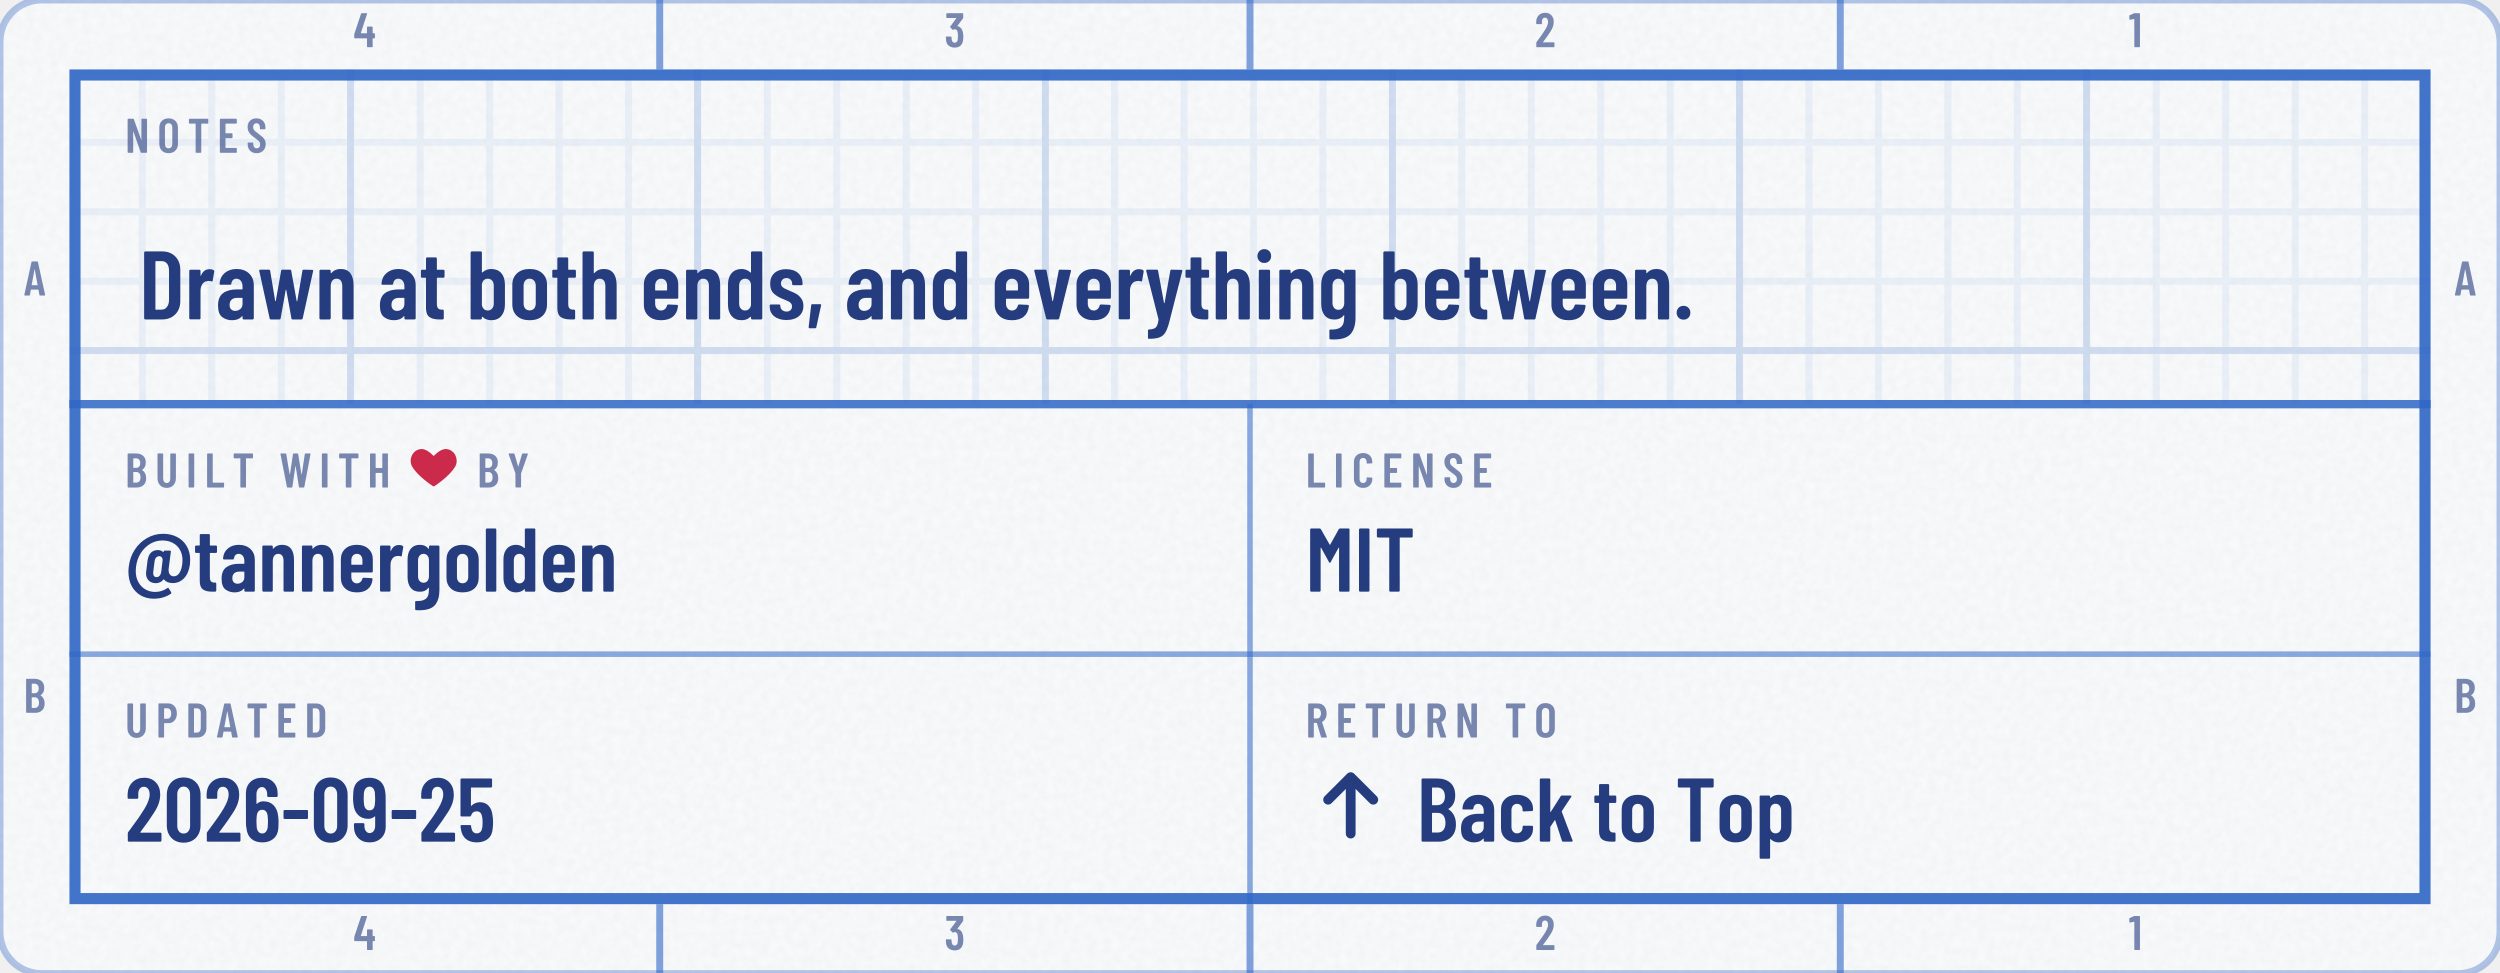
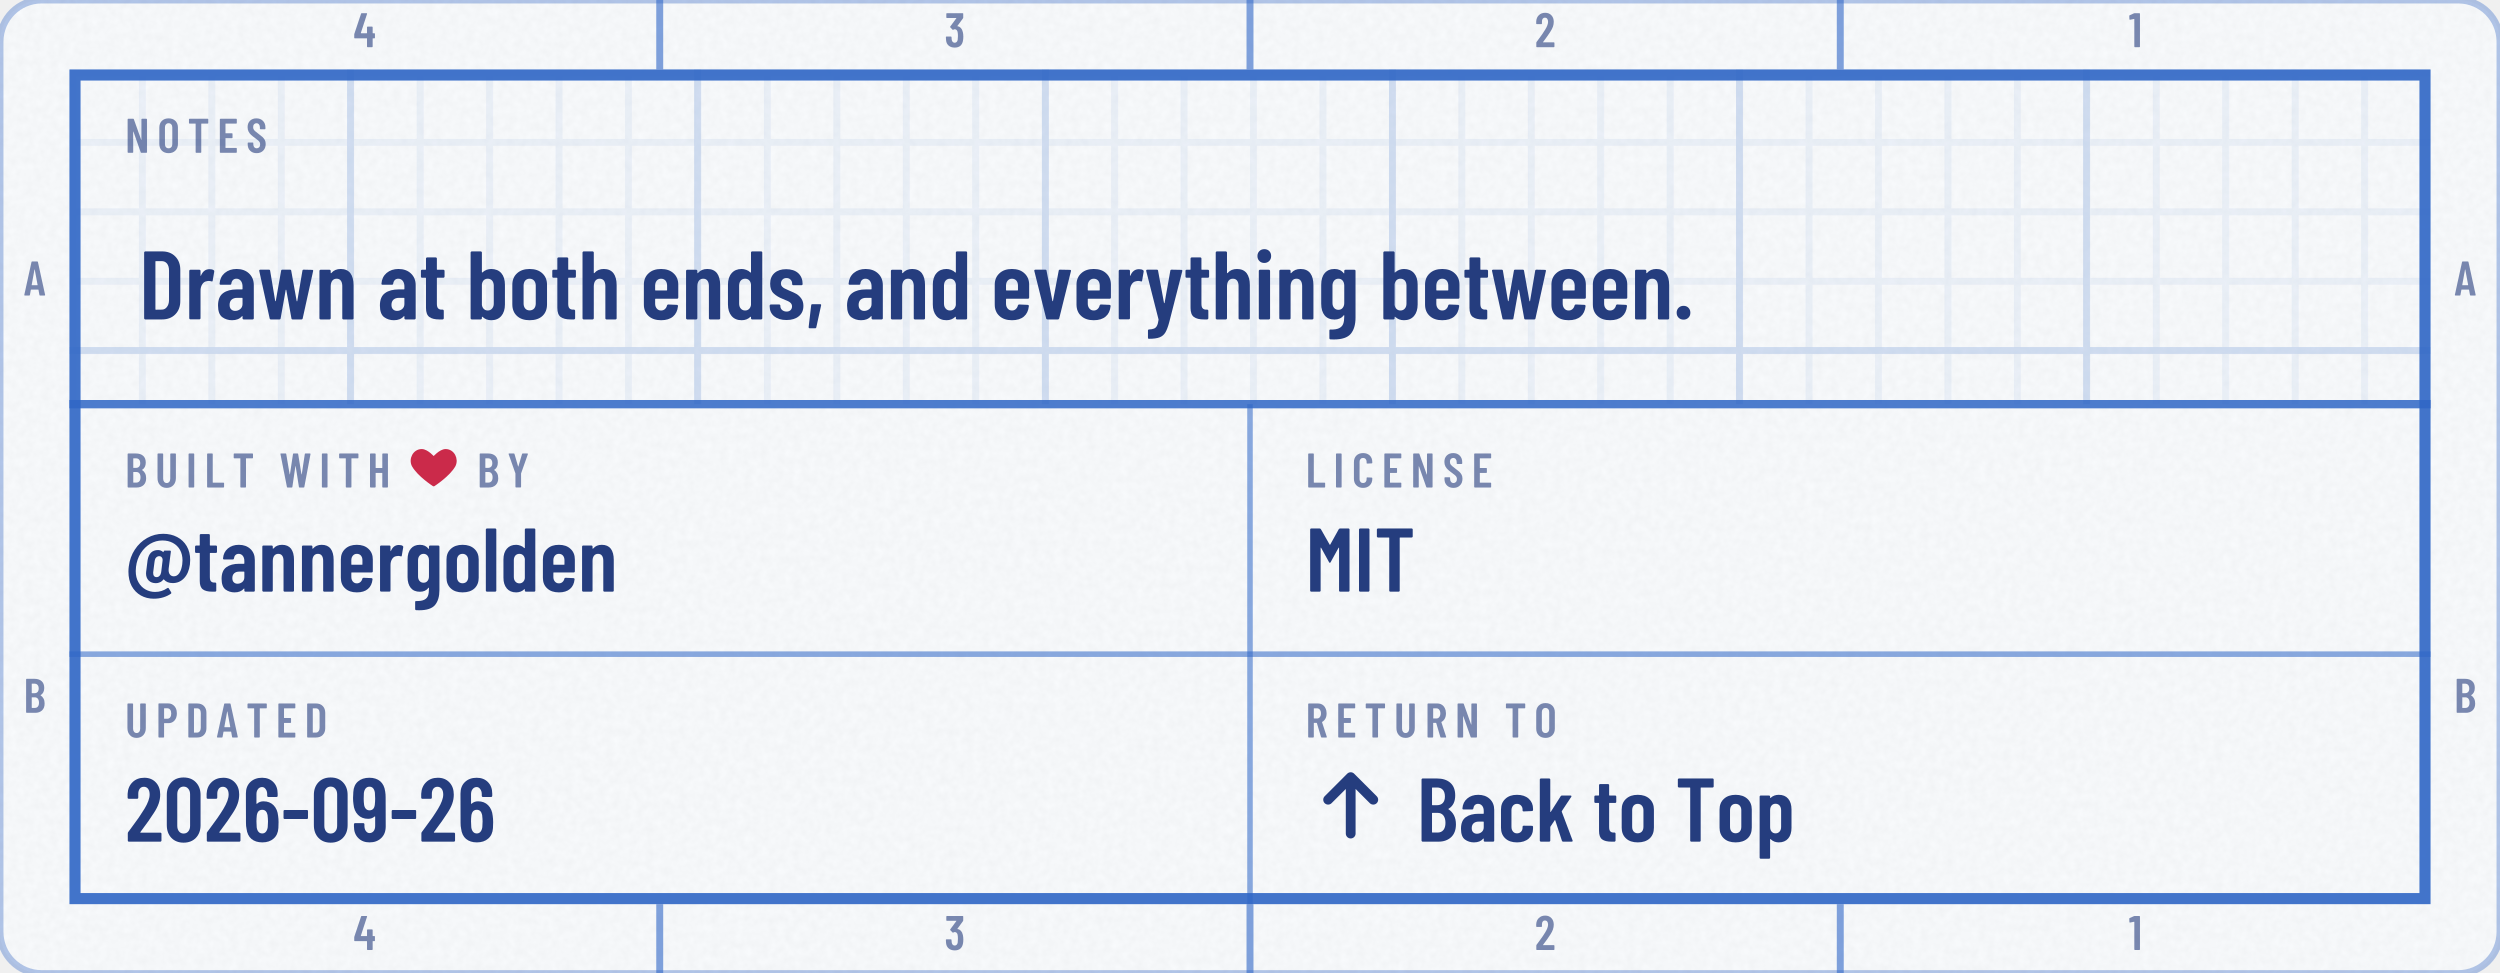
<svg xmlns="http://www.w3.org/2000/svg" width="360" height="140" viewBox="0 0 360 140" role="img" aria-labelledby="t d">
  <defs>
    <clipPath id="kc1">
      <rect x="0" y="0" width="360" height="140.2" rx="6" />
    </clipPath>
    <filter id="kn2" x="0" y="0" width="100%" height="100%">
      <feTurbulence type="fractalNoise" baseFrequency=".85" numOctaves="2" stitchTiles="stitch" />
      <feColorMatrix values="0 0 0 0 0 0 0 0 0 0 0 0 0 0 0 0 0 0 0.035 0" />
    </filter>
    <pattern id="kp3" width="10" height="10" patternUnits="userSpaceOnUse">
      <path d="M10 .5H.5V10" fill="none" stroke="#2F66C6" stroke-opacity="0.07" />
    </pattern>
    <pattern id="kp4" width="50" height="50" patternUnits="userSpaceOnUse">
      <path d="M50 .5H.5V50" fill="none" stroke="#2F66C6" stroke-opacity="0.14" />
    </pattern>
    <clipPath id="kc5">
      <path clip-rule="evenodd" d="M10 10h340v120.2h-340zM10 58.2h340v72h-340z" />
    </clipPath>
    <path id="m44" d="M33 -78 59 146Q60 157 71 157H151Q164 157 161 144L112 -80Q110 -91 99 -91H45Q39 -91 36 -88Q32 -84 33 -78Z" />
    <path id="m45" d="M27 263V339Q27 344 30 348Q34 351 39 351H286Q291 351 294 348Q298 344 298 339V263Q298 258 294 254Q291 251 286 251H39Q34 251 30 254Q27 258 27 263Z" />
    <path id="m46" d="M35 69Q35 100 55 120Q75 140 106 140Q137 140 156 120Q176 100 176 69Q176 38 156 18Q136 -2 106 -2Q75 -2 55 18Q35 38 35 69Z" />
    <path id="m48" d="M38 183V517Q38 604 89 658Q140 711 224 711Q309 711 360 658Q412 604 412 517V183Q412 96 360 42Q309 -11 224 -11Q140 -11 89 42Q38 96 38 183ZM296 176V524Q296 563 276 586Q257 610 224 610Q192 610 173 586Q154 563 154 524V176Q154 137 173 114Q192 90 224 90Q257 90 276 114Q296 137 296 176Z" />
    <path id="m49" d="M122 700H218Q223 700 226 696Q230 693 230 688V12Q230 7 226 4Q223 0 218 0H126Q121 0 118 4Q114 7 114 12V576Q114 578 112 580Q111 582 109 581L27 565H24Q13 565 13 576L10 643Q10 653 18 657L107 697Q114 700 122 700Z" />
    <path id="m50" d="M173 100H392Q397 100 400 96Q404 93 404 88V12Q404 7 400 4Q397 0 392 0H43Q38 0 34 4Q31 7 31 12V92Q31 101 36 107L75 160Q114 212 152 266Q189 320 215 363Q273 459 273 522Q273 562 256 585Q238 608 209 608Q180 608 163 586Q146 563 147 526V487Q147 482 144 478Q140 475 135 475H41Q36 475 32 478Q29 482 29 487V530Q33 610 84 659Q134 708 214 708Q293 708 342 656Q390 605 390 521Q390 471 373 422Q356 373 319 317Q294 277 260 229Q225 181 214 166Q184 126 170 106Q168 104 169 102Q170 100 173 100Z" />
    <path id="m51" d="M387 218Q387 169 380 134Q368 66 326 29Q283 -8 210 -8Q134 -8 86 32Q38 73 32 143Q30 165 28 207Q28 219 40 219H132Q144 219 144 207Q146 173 148 156Q153 125 169 108Q185 92 210 92Q234 92 250 108Q266 123 271 152Q276 182 276 230Q276 281 269 315Q263 341 248 355Q233 369 210 369Q195 369 183 360Q177 356 174 356Q172 356 166 360L119 408Q115 412 115 417Q115 421 118 425L243 595Q245 597 244 599Q242 601 239 601H49Q44 601 40 604Q37 608 37 613V688Q37 693 40 696Q44 700 49 700H373Q378 700 382 696Q385 693 385 688V609Q385 602 380 594L266 438Q262 432 268 431Q309 426 338 392Q368 358 378 307Q387 267 387 218Z" />
    <path id="m52" d="M443 275V194Q443 189 440 186Q436 182 431 182H401Q396 182 396 177V12Q396 7 392 4Q389 0 384 0H292Q287 0 284 4Q280 7 280 12V177Q280 182 275 182H29Q24 182 20 186Q17 189 17 194V259Q17 268 19 274L158 690Q161 700 171 700H271Q277 700 280 696Q283 693 281 686L153 293Q152 287 157 287H275Q280 287 280 292V412Q280 417 284 420Q287 424 292 424H384Q389 424 392 420Q396 417 396 412V292Q396 287 401 287H431Q436 287 440 284Q443 280 443 275Z" />
-     <path id="m53" d="M400 216Q400 175 396 146Q391 72 344 32Q297 -8 219 -8Q145 -8 99 30Q53 68 43 144L40 172Q40 184 52 184H144Q156 184 157 172Q157 166 159 154Q171 92 219 92Q244 92 260 108Q275 124 280 153Q284 178 284 217Q284 254 278 281Q273 307 258 322Q242 336 219 336Q171 336 157 290Q154 279 144 279H51Q46 279 42 282Q39 286 39 291V688Q39 693 42 696Q46 700 51 700H377Q382 700 386 696Q389 693 389 688V612Q389 607 386 604Q382 600 377 600H160Q155 600 155 595V400Q155 397 157 396Q159 396 161 398Q178 416 202 426Q227 437 254 437Q314 437 350 398Q387 360 394 290Q400 259 400 216Z" />
    <path id="m54" d="M401 216Q401 193 399 151Q394 75 346 34Q299 -8 221 -8Q147 -8 101 30Q55 69 46 144Q40 171 40 207L39 532Q39 613 88 660Q138 708 219 708Q295 708 343 660Q391 612 391 532V507Q391 502 388 498Q384 495 379 495H287Q282 495 278 498Q275 502 275 507V526Q275 560 258 582Q242 605 219 605Q191 605 174 583Q156 561 156 526V423Q156 420 158 419Q160 418 162 420Q191 447 234 447Q303 447 346 403Q389 359 396 286Q401 253 401 216ZM284 224Q284 250 279 295Q267 353 220 353Q196 353 180 338Q165 322 160 292Q156 257 156 224Q156 195 159 157Q164 125 180 108Q195 91 220 91Q245 91 260 109Q276 127 281 160Q284 196 284 224Z" />
    <path id="m57" d="M384 168Q384 87 334 40Q285 -8 204 -8Q128 -8 80 40Q32 88 32 168V193Q32 198 36 202Q39 205 44 205H136Q141 205 144 202Q148 198 148 193V174Q148 140 164 118Q181 95 204 95Q232 95 250 117Q267 139 267 174V276Q267 279 265 280Q263 281 261 279Q232 253 189 253Q120 253 77 297Q34 341 27 414Q22 447 22 484Q22 518 25 549Q29 625 76 666Q124 708 203 708Q276 708 322 670Q368 631 378 556Q383 526 383 493ZM267 476Q267 506 264 543Q253 609 204 609Q179 609 163 591Q147 573 142 540Q140 516 140 476Q140 439 145 405Q150 377 166 362Q181 347 204 347Q228 347 244 362Q259 378 263 408Q267 443 267 476Z" />
    <path id="m64" d="M722 352Q722 327 719 301Q706 204 655 150Q604 95 529 95Q465 95 431 135Q427 138 424 134Q409 113 387 104Q365 94 343 94Q292 94 262 124Q233 154 233 201Q233 218 238 250L242 283Q244 307 250 347Q268 461 367 461Q380 461 394 456Q409 451 421 440Q428 435 428 442V444Q429 455 441 455H497Q509 455 508 442L484 258Q483 252 483 240Q483 206 499 188Q515 170 541 170Q577 170 602 206Q626 243 634 303Q637 326 637 346Q637 413 609 463Q581 513 530 540Q480 567 414 567Q342 567 279 530Q216 492 174 426Q132 359 122 275Q119 251 119 229Q119 156 149 104Q179 51 228 24Q277 -3 333 -3Q408 -3 468 39Q473 42 476 42Q482 42 485 36L511 -6Q513 -9 513 -14Q513 -19 508 -23Q472 -48 424 -63Q375 -78 319 -78Q239 -78 175 -42Q111 -5 74 62Q38 130 38 221Q38 253 42 280Q55 384 109 466Q163 549 246 595Q328 641 422 641Q510 641 578 605Q646 569 684 504Q722 438 722 352ZM400 212 403 233 404 243 414 326 416 343Q419 365 408 379Q398 393 379 393Q360 393 346 379Q332 365 329 343L326 322Q320 283 320 276L312 212Q311 188 321 174Q331 161 350 161Q369 161 382 175Q396 189 400 212Z" />
    <path id="m65" d="M325 11 306 116Q306 121 300 121H154Q148 121 148 116L129 11Q128 0 116 0H25Q11 0 14 13L162 689Q164 700 175 700H281Q292 700 294 689L442 13V9Q442 0 431 0H338Q326 0 325 11ZM171 212H282Q288 212 287 217L229 533Q228 536 226 536Q224 536 223 533L166 217Q165 212 171 212Z" />
    <path id="m66" d="M242 0H66Q61 0 58 4Q54 7 54 12V688Q54 693 58 696Q61 700 66 700H224Q319 700 373 652Q427 604 427 512Q427 409 354 365Q349 362 352 359Q391 334 413 292Q435 250 435 192Q435 100 382 50Q328 0 242 0ZM170 595V409Q170 404 175 404H226Q267 404 290 429Q313 454 313 500Q313 548 290 574Q267 600 226 600H175Q170 600 170 595ZM319 208Q319 260 296 290Q273 319 233 319H175Q170 319 170 314V106Q170 101 175 101H233Q273 101 296 129Q319 157 319 208Z" />
    <path id="m67" d="M42 180V521Q42 607 94 658Q145 708 230 708Q316 708 368 658Q420 607 420 521V509Q420 504 416 500Q413 496 408 496L315 492Q303 492 303 504V529Q303 564 283 586Q263 608 230 608Q198 608 178 586Q158 564 158 529V171Q158 136 178 114Q198 92 230 92Q263 92 283 114Q303 136 303 171V196Q303 201 306 204Q310 208 315 208L408 204Q413 204 416 200Q420 197 420 192V180Q420 95 368 44Q316 -8 230 -8Q145 -8 94 44Q42 95 42 180Z" />
    <path id="m68" d="M54 12V688Q54 693 58 696Q61 700 66 700H237Q323 700 374 648Q426 596 426 509V191Q426 104 374 52Q323 0 237 0H66Q61 0 58 4Q54 7 54 12ZM175 100 235 101Q268 101 288 128Q309 154 310 198V502Q310 547 290 574Q269 600 234 600H175Q170 600 170 595V105Q170 100 175 100Z" />
    <path id="m69" d="M391 600H175Q170 600 170 595V406Q170 401 175 401H303Q308 401 312 398Q315 394 315 389V312Q315 307 312 304Q308 300 303 300H175Q170 300 170 295V105Q170 100 175 100H391Q396 100 400 96Q403 93 403 88V12Q403 7 400 4Q396 0 391 0H66Q61 0 58 4Q54 7 54 12V688Q54 693 58 696Q61 700 66 700H391Q396 700 400 696Q403 693 403 688V612Q403 607 400 604Q396 600 391 600Z" />
    <path id="m72" d="M319 700H411Q416 700 420 696Q423 693 423 688V12Q423 7 420 4Q416 0 411 0H319Q314 0 310 4Q307 7 307 12V295Q307 300 302 300H175Q170 300 170 295V12Q170 7 166 4Q163 0 158 0H66Q61 0 58 4Q54 7 54 12V688Q54 693 58 696Q61 700 66 700H158Q163 700 166 696Q170 693 170 688V406Q170 401 175 401H302Q307 401 307 406V688Q307 693 310 696Q314 700 319 700Z" />
    <path id="m73" d="M54 12V688Q54 693 58 696Q61 700 66 700H158Q163 700 166 696Q170 693 170 688V12Q170 7 166 4Q163 0 158 0H66Q61 0 58 4Q54 7 54 12Z" />
    <path id="m76" d="M54 12V688Q54 693 58 696Q61 700 66 700H158Q163 700 166 696Q170 693 170 688V105Q170 100 175 100H391Q396 100 400 96Q403 93 403 88V12Q403 7 400 4Q396 0 391 0H66Q61 0 58 4Q54 7 54 12Z" />
    <path id="m77" d="M383 700H475Q480 700 484 696Q487 693 487 688V12Q487 7 484 4Q480 0 475 0H383Q378 0 374 4Q371 7 371 12V484Q371 488 369 488Q367 488 365 485L278 327Q273 319 269 319Q265 319 260 327L173 485Q171 488 169 488Q167 488 167 484V12Q167 7 164 4Q160 0 155 0H63Q58 0 54 4Q51 7 51 12V688Q51 693 54 696Q58 700 63 700H155Q165 700 170 692L267 521Q270 517 273 521L368 692Q373 700 383 700Z" />
    <path id="m78" d="M350 700H441Q446 700 450 696Q453 693 453 688V12Q453 7 450 4Q446 0 441 0H336Q326 0 323 10L174 434Q173 437 170 436Q168 436 168 433L169 12Q169 7 166 4Q162 0 157 0H66Q61 0 58 4Q54 7 54 12V688Q54 693 58 696Q61 700 66 700H169Q179 700 182 690L332 269Q333 266 336 266Q338 267 338 270V688Q338 693 342 696Q345 700 350 700Z" />
    <path id="m79" d="M42 182V518Q42 604 94 656Q147 708 233 708Q319 708 372 656Q425 604 425 518V182Q425 96 372 44Q319 -8 233 -8Q147 -8 94 44Q42 96 42 182ZM309 177V523Q309 561 288 584Q267 608 233 608Q199 608 178 584Q158 561 158 523V177Q158 139 178 116Q199 92 233 92Q267 92 288 116Q309 139 309 177Z" />
    <path id="m80" d="M432 495Q432 405 384 350Q337 295 259 295H174Q169 295 169 290V12Q169 7 166 4Q162 0 157 0H65Q60 0 56 4Q53 7 53 12V689Q53 694 56 698Q60 701 65 701H253Q306 701 346 675Q387 649 410 602Q432 555 432 495ZM316 492Q316 542 294 572Q271 601 234 601H174Q169 601 169 596V391Q169 386 174 386H234Q271 386 294 414Q316 443 316 492Z" />
    <path id="m82" d="M318 10 233 297Q231 301 228 301H175Q170 301 170 296V12Q170 7 166 4Q163 0 158 0H66Q61 0 58 4Q54 7 54 12V688Q54 693 58 696Q61 700 66 700H254Q307 700 348 674Q388 649 410 602Q433 556 433 496Q433 434 409 389Q385 344 342 321Q338 320 339 315L437 14Q438 12 438 9Q438 0 427 0H331Q321 0 318 10ZM170 595V396Q170 391 175 391H236Q272 391 294 419Q317 447 317 495Q317 543 294 572Q272 600 236 600H175Q170 600 170 595Z" />
    <path id="m83" d="M34 173V199Q34 204 38 208Q41 211 46 211H137Q142 211 146 208Q149 204 149 199V179Q149 140 168 116Q188 92 219 92Q250 92 270 114Q290 137 290 174Q290 200 279 219Q268 238 248 255Q228 272 184 304Q134 340 104 368Q73 396 52 436Q32 475 32 527Q32 610 82 659Q132 708 214 708Q297 708 348 656Q399 605 399 520V496Q399 491 396 488Q392 484 387 484H297Q292 484 288 488Q285 491 285 496V522Q285 561 266 584Q246 608 214 608Q184 608 165 586Q146 565 146 527Q146 491 166 466Q187 441 247 397Q308 352 339 324Q370 295 387 261Q404 227 404 180Q404 95 353 44Q302 -8 219 -8Q136 -8 85 42Q34 92 34 173Z" />
    <path id="m84" d="M425 688V612Q425 607 422 604Q418 600 413 600H286Q281 600 281 595V12Q281 7 278 4Q274 0 269 0H177Q172 0 168 4Q165 7 165 12V595Q165 600 160 600H40Q35 600 32 604Q28 607 28 612V688Q28 693 32 696Q35 700 40 700H413Q418 700 422 696Q425 693 425 688Z" />
    <path id="m85" d="M50 194V688Q50 693 54 696Q57 700 62 700H154Q159 700 162 696Q166 693 166 688V182Q166 142 186 117Q206 92 239 92Q272 92 292 117Q312 142 312 182V688Q312 693 316 696Q319 700 324 700H416Q421 700 424 696Q428 693 428 688V194Q428 103 376 48Q324 -8 239 -8Q153 -8 102 48Q50 103 50 194Z" />
    <path id="m87" d="M157 11 24 687 23 691Q23 700 34 700H130Q142 700 143 689L213 272Q214 269 216 269Q218 269 219 272L282 689Q283 700 295 700H375Q387 700 388 689L456 272Q457 269 459 269Q461 269 462 272L525 689Q526 700 538 700H631Q644 700 642 687L515 11Q514 0 502 0H417Q405 0 404 11L337 436Q336 440 334 440Q332 440 331 436L269 11Q268 0 256 0H170Q158 0 157 11Z" />
    <path id="m89" d="M170 13V286L169 292L30 686Q29 688 29 691Q29 700 40 700H136Q147 700 150 690L225 433Q226 430 228 430Q230 430 231 433L306 690Q309 700 320 700H416Q422 700 425 696Q428 693 426 686L287 292L286 286V13Q286 8 282 4Q279 1 274 1H182Q177 1 174 4Q170 8 170 13Z" />
    <path id="m97" d="M397 352V12Q397 7 394 4Q390 0 385 0H293Q288 0 284 4Q281 7 281 12V31Q281 34 279 35Q277 36 275 33Q240 -8 173 -8Q116 -8 72 24Q29 57 29 143Q29 233 82 271Q134 309 224 309H276Q281 309 281 314V340Q281 376 263 398Q245 419 218 419Q197 419 183 406Q169 392 166 369Q165 357 153 357H56Q44 357 45 369Q50 437 98 478Q147 519 220 519Q299 519 348 473Q397 427 397 352ZM281 160V217Q281 222 276 222H224Q190 222 169 204Q148 185 148 150Q148 119 164 104Q180 88 205 88Q235 88 258 107Q281 126 281 160Z" />
    <path id="m98" d="M399 357V154Q399 80 362 36Q325 -8 258 -8Q204 -8 168 27Q166 29 164 28Q162 27 162 24V12Q162 7 158 4Q155 0 150 0H58Q53 0 50 4Q46 7 46 12V688Q46 693 50 696Q53 700 58 700H150Q155 700 158 696Q162 693 162 688V486Q162 483 164 482Q167 482 170 486Q189 503 212 511Q236 519 258 519Q324 519 362 476Q399 433 399 357ZM222 419Q198 419 182 404Q166 388 162 362V149Q166 123 182 108Q198 92 222 92Q250 92 267 112Q284 131 284 163V348Q284 380 267 400Q250 419 222 419Z" />
    <path id="m99" d="M38 155V357Q38 430 86 474Q133 519 215 519Q297 519 345 476Q393 432 393 365V351Q393 346 390 342Q386 339 381 339L289 335Q277 335 277 347V357Q277 382 260 400Q242 419 215 419Q188 419 171 399Q154 379 154 348V163Q154 132 171 112Q188 92 215 92Q242 92 260 110Q277 129 277 155V165Q277 170 280 174Q284 177 289 177L381 176Q386 176 390 172Q393 169 393 164V146Q393 77 345 34Q297 -8 215 -8Q133 -8 86 36Q38 80 38 155Z" />
    <path id="m100" d="M287 700H379Q384 700 388 696Q391 693 391 688V12Q391 7 388 4Q384 0 379 0H287Q282 0 278 4Q275 7 275 12V24Q275 27 273 28Q271 29 269 27Q233 -8 179 -8Q112 -8 75 36Q38 80 38 154V357Q38 433 76 476Q113 519 179 519Q202 519 226 510Q250 502 269 483Q271 481 273 482Q275 483 275 486V688Q275 693 278 696Q282 700 287 700ZM275 149V362Q271 388 255 404Q239 419 215 419Q187 419 170 400Q153 380 153 348V163Q153 131 170 112Q187 92 215 92Q239 92 255 108Q271 123 275 149Z" />
    <path id="m101" d="M380 213H159Q154 213 154 208V163Q154 132 171 112Q188 92 215 92Q238 92 254 106Q271 121 276 144Q279 154 289 154L378 150Q383 150 386 146Q390 143 389 137Q382 67 338 30Q294 -8 215 -8Q133 -8 86 36Q38 79 38 154V357Q38 430 86 474Q133 519 215 519Q297 519 344 474Q392 430 392 357V225Q392 220 388 216Q385 213 380 213ZM154 348V303Q154 298 159 298H272Q277 298 277 303V348Q277 380 260 400Q243 419 215 419Q188 419 171 399Q154 379 154 348Z" />
    <path id="m103" d="M287 511H379Q384 511 388 508Q391 504 391 499V19Q391 -89 342 -148Q293 -206 167 -206Q145 -206 134 -205Q122 -204 122 -192V-115Q122 -102 135 -104Q192 -105 222 -90Q253 -75 264 -46Q275 -17 275 30V41Q275 44 273 44Q271 45 269 42Q236 -1 175 -1Q108 -1 73 42Q38 86 38 161V357Q38 434 74 476Q109 519 175 519Q236 519 269 476Q271 473 273 474Q275 474 275 477V499Q275 504 278 508Q282 511 287 511ZM275 169V348Q275 380 258 400Q242 419 215 419Q188 419 171 399Q154 379 154 348V169Q154 138 171 118Q188 99 215 99Q242 99 258 118Q275 138 275 169Z" />
    <path id="m104" d="M397 352V12Q397 7 394 4Q390 0 385 0H293Q288 0 284 4Q281 7 281 12V343Q281 379 266 399Q251 419 223 419Q194 419 178 398Q162 377 162 340V12Q162 7 158 4Q155 0 150 0H58Q53 0 50 4Q46 7 46 12V688Q46 693 50 696Q53 700 58 700H150Q155 700 158 696Q162 693 162 688V479Q162 476 164 476Q167 475 170 479Q204 519 265 519Q330 519 364 476Q397 432 397 352Z" />
    <path id="m105" d="M36 652Q36 683 56 703Q76 723 107 723Q138 723 158 703Q177 683 177 652Q177 621 157 601Q137 581 107 581Q76 581 56 601Q36 621 36 652ZM50 12V499Q50 504 54 508Q57 511 62 511H154Q159 511 162 508Q166 504 166 499V12Q166 7 162 4Q159 0 154 0H62Q57 0 54 4Q50 7 50 12Z" />
    <path id="m107" d="M46 12V688Q46 693 50 696Q53 700 58 700H150Q155 700 158 696Q162 693 162 688V332Q162 328 164 328Q166 328 168 331L277 503Q281 511 291 511H387Q394 511 396 506Q398 502 394 496L290 339Q288 335 289 332L409 14Q410 12 410 9Q410 0 399 0H304Q294 0 291 10L217 236Q216 239 214 240Q212 240 211 237L164 167Q162 163 162 161V12Q162 7 158 4Q155 0 150 0H58Q53 0 50 4Q46 7 46 12Z" />
    <path id="m108" d="M42 12V688Q42 693 46 696Q49 700 54 700H146Q151 700 154 696Q158 693 158 688V12Q158 7 154 4Q151 0 146 0H54Q49 0 46 4Q42 7 42 12Z" />
    <path id="m110" d="M397 352V12Q397 7 394 4Q390 0 385 0H293Q288 0 284 4Q281 7 281 12V343Q281 379 266 399Q251 419 223 419Q194 419 178 398Q162 377 162 340V12Q162 7 158 4Q155 0 150 0H58Q53 0 50 4Q46 7 46 12V499Q46 504 50 508Q53 511 58 511H150Q155 511 158 508Q162 504 162 499V479Q162 476 164 476Q167 475 170 479Q204 519 265 519Q330 519 364 476Q397 432 397 352Z" />
    <path id="m111" d="M38 155V356Q38 430 86 474Q134 519 216 519Q299 519 347 474Q395 430 395 356V155Q395 80 348 36Q300 -8 216 -8Q133 -8 86 36Q38 80 38 155ZM279 164V348Q279 379 262 399Q244 419 216 419Q188 419 171 400Q154 380 154 348V164Q154 132 171 112Q188 93 216 93Q244 93 262 112Q279 132 279 164Z" />
    <path id="m112" d="M403 357V155Q403 78 366 35Q329 -8 262 -8Q239 -8 215 0Q191 9 172 28Q170 30 168 29Q166 28 166 25V-177Q166 -182 162 -186Q159 -189 154 -189H62Q57 -189 54 -186Q50 -182 50 -177V499Q50 504 54 508Q57 511 62 511H154Q159 511 162 508Q166 504 166 499V487Q166 484 168 484Q171 483 174 487Q209 519 262 519Q329 519 366 476Q403 432 403 357ZM226 420Q199 420 182 400Q166 380 166 348V163Q166 131 182 112Q199 92 226 92Q254 92 271 112Q288 131 288 163V348Q288 380 271 400Q254 420 226 420Z" />
    <path id="m114" d="M297 507Q305 502 303 492L287 399Q286 387 273 392Q259 396 247 396Q235 396 225 393Q197 389 180 362Q162 334 162 296V13Q162 8 158 4Q155 1 150 1H58Q53 1 50 4Q46 8 46 13V499Q46 504 50 508Q53 511 58 511H150Q155 511 158 508Q162 504 162 499V453Q162 449 164 448Q166 448 167 452Q194 517 255 517Q282 517 297 507Z" />
    <path id="m115" d="M30 135V142Q30 147 34 150Q37 154 42 154H128Q133 154 136 150Q140 147 140 142V137Q140 113 158 97Q177 81 204 81Q230 81 245 96Q260 111 260 134Q260 154 247 168Q234 181 219 188Q204 195 165 211Q108 233 72 267Q35 301 35 368Q35 438 80 478Q124 517 200 517Q278 517 324 476Q369 434 369 364Q369 359 366 356Q362 352 357 352H273Q268 352 264 356Q261 359 261 364V370Q261 394 244 410Q228 426 203 426Q177 426 162 410Q146 393 146 370Q146 351 158 338Q170 325 185 318Q200 310 235 295Q277 278 306 262Q334 245 356 214Q377 184 377 139Q377 72 330 33Q283 -6 203 -6Q124 -6 77 32Q30 70 30 135Z" />
    <path id="m116" d="M248 429H186Q181 429 181 424V162Q181 127 194 114Q207 100 233 101H240Q245 101 248 98Q252 94 252 89V12Q252 7 248 4Q245 0 240 0H206Q138 0 104 25Q69 50 69 119V424Q69 429 64 429H29Q24 429 20 432Q17 436 17 441V499Q17 504 20 508Q24 511 29 511H64Q69 511 69 516V626Q69 631 72 634Q76 638 81 638H169Q174 638 178 634Q181 631 181 626V516Q181 511 186 511H248Q253 511 256 508Q260 504 260 499V441Q260 436 256 432Q253 429 248 429Z" />
    <path id="m118" d="M141 10 19 499V503Q19 512 30 512H132Q144 512 145 501L205 190Q206 187 208 187Q210 187 211 190L270 501Q271 512 283 512L385 510Q399 510 396 497L275 10Q272 0 261 0H155Q144 0 141 10Z" />
    <path id="m119" d="M126 11 19 499V503Q19 512 30 512H118Q130 512 131 501L183 190Q184 187 186 187Q188 187 189 190L244 501Q245 512 257 512H335Q347 512 348 501L404 189Q405 186 407 186Q409 186 410 189L463 501Q464 512 476 512L563 510Q576 510 573 497L466 11Q464 0 453 0H363Q351 0 350 11L297 303Q296 306 294 306Q292 306 291 303L239 11Q238 0 226 0H139Q128 0 126 11Z" />
    <path id="m121" d="M34 -187V-115Q34 -110 37 -106Q40 -103 44 -103Q77 -102 96 -94Q115 -87 126 -66Q138 -44 143 -3L142 3L16 499V503Q16 512 27 512H125Q137 512 138 501L199 170Q200 167 202 167Q204 167 205 170L264 501Q265 512 277 512L376 510Q390 510 387 497L253 -28Q234 -99 213 -134Q192 -169 154 -184Q116 -199 45 -199H40Q38 -199 36 -196Q34 -192 34 -187Z" />
  </defs>
  <rect y="0" width="360" height="140.2" rx="6" fill="#FFFFFF" stroke="#2F66C6" stroke-opacity=".35" />
  <rect y="0" width="360" height="140.2" rx="6" fill="#2F66C6" fill-opacity=".03" />
  <rect y="0" width="360" height="140.2" clip-path="url(#kc1)" filter="url(#kn2)" />
  <g clip-path="url(#kc5)">
    <rect y="0" width="360" height="140.2" fill="url(#kp3)" />
    <rect y="0" width="360" height="140.2" fill="url(#kp4)" />
  </g>
  <rect x="10.8" y="10.8" width="338.4" height="118.6" fill="none" stroke="#2F66C6" stroke-opacity="0.9" stroke-width="1.6" />
  <path d="M95 0V10M95 130.2V140.2M180 0V10M180 130.2V140.2M265 0V10M265 130.2V140.2" stroke="#2F66C6" stroke-opacity="0.6" />
  <g transform="scale(0.007 -0.007)" fill="#253D7E" fill-opacity="0.6">
    <use href="#m52" x="7270" y="-971" />
    <use href="#m52" x="7270" y="-19543" />
    <use href="#m51" x="19430" y="-971" />
    <use href="#m51" x="19430" y="-19543" />
    <use href="#m50" x="31573" y="-971" />
    <use href="#m50" x="31573" y="-19543" />
    <use href="#m49" x="43792" y="-971" />
    <use href="#m49" x="43792" y="-19543" />
    <use href="#m65" x="486" y="-6079" />
    <use href="#m65" x="50486" y="-6079" />
    <use href="#m66" x="483" y="-14664" />
    <use href="#m66" x="50483" y="-14664" />
  </g>
  <g transform="translate(18 22) scale(0.007 -0.007)" fill="#253D7E" fill-opacity="0.6">
    <use href="#m78" x="0" />
    <use href="#m79" x="664" />
    <use href="#m84" x="1288" />
    <use href="#m69" x="1897" />
    <use href="#m83" x="2490" />
  </g>
  <g transform="translate(20 46) scale(0.014 -0.014)" fill="#253D7E">
    <use href="#m68" x="0" />
    <use href="#m114" x="472" />
    <use href="#m97" x="785" />
    <use href="#m119" x="1219" />
    <use href="#m110" x="1811" />
    <use href="#m97" x="2450" />
    <use href="#m116" x="2884" />
    <use href="#m98" x="3366" />
    <use href="#m111" x="3803" />
    <use href="#m116" x="4235" />
    <use href="#m104" x="4517" />
    <use href="#m101" x="5156" />
    <use href="#m110" x="5582" />
    <use href="#m100" x="6021" />
    <use href="#m115" x="6458" />
    <use href="#m44" x="6856" />
    <use href="#m97" x="7255" />
    <use href="#m110" x="7689" />
    <use href="#m100" x="8128" />
    <use href="#m101" x="8765" />
    <use href="#m118" x="9191" />
    <use href="#m101" x="9606" />
    <use href="#m114" x="10032" />
    <use href="#m121" x="10345" />
    <use href="#m116" x="10748" />
    <use href="#m104" x="11030" />
    <use href="#m105" x="11469" />
    <use href="#m110" x="11684" />
    <use href="#m103" x="12123" />
    <use href="#m98" x="12754" />
    <use href="#m101" x="13191" />
    <use href="#m116" x="13617" />
    <use href="#m119" x="13899" />
    <use href="#m101" x="14491" />
    <use href="#m101" x="14917" />
    <use href="#m110" x="15343" />
    <use href="#m46" x="15782" />
  </g>
  <path d="M10 58.2H350" stroke="#2F66C6" stroke-opacity="0.85" stroke-width="1.2" />
  <g transform="translate(18 70.2) scale(0.007 -0.007)" fill="#253D7E" fill-opacity="0.6">
    <use href="#m66" x="0" />
    <use href="#m85" x="619" />
    <use href="#m73" x="1254" />
    <use href="#m76" x="1635" />
    <use href="#m84" x="2208" />
    <use href="#m87" x="3174" />
    <use href="#m73" x="3996" />
    <use href="#m84" x="4377" />
    <use href="#m72" x="4986" />
  </g>
  <g transform="translate(58.7 63.6) scale(0.3125)" fill="#CB2A4A" stroke="#CB2A4A" stroke-width="1.2" stroke-linejoin="round">
    <path d="M12 20s-7-4.5-9.5-9C1 8 3 4 6.5 4 9 4 12 7.5 12 7.5S15 4 17.5 4C21 4 23 8 21.5 11c-2.5 4.5-9.5 9-9.5 9z" />
  </g>
  <g transform="translate(68.7 70.2) scale(0.007 -0.007)" fill="#253D7E" fill-opacity="0.6">
    <use href="#m66" x="0" />
    <use href="#m89" x="619" />
  </g>
  <g transform="translate(18 85.2) scale(0.013 -0.013)" fill="#253D7E">
    <use href="#m64" x="0" />
    <use href="#m116" x="759" />
    <use href="#m97" x="1041" />
    <use href="#m110" x="1475" />
    <use href="#m110" x="1914" />
    <use href="#m101" x="2353" />
    <use href="#m114" x="2779" />
    <use href="#m103" x="3092" />
    <use href="#m111" x="3523" />
    <use href="#m108" x="3955" />
    <use href="#m100" x="4154" />
    <use href="#m101" x="4591" />
    <use href="#m110" x="5017" />
  </g>
  <path d="M180 58.2V94.2" stroke="#2F66C6" stroke-opacity="0.55" stroke-width=".8" />
  <g transform="translate(188 70.2) scale(0.007 -0.007)" fill="#253D7E" fill-opacity="0.6">
    <use href="#m76" x="0" />
    <use href="#m73" x="572" />
    <use href="#m67" x="953" />
    <use href="#m69" x="1567" />
    <use href="#m78" x="2160" />
    <use href="#m83" x="2824" />
    <use href="#m69" x="3415" />
  </g>
  <g transform="translate(188 85.2) scale(0.013 -0.013)" fill="#253D7E">
    <use href="#m77" x="0" />
    <use href="#m73" x="538" />
    <use href="#m84" x="762" />
  </g>
  <path d="M10 94.2H180" stroke="#2F66C6" stroke-opacity="0.55" stroke-width=".8" />
  <g transform="translate(18 106.2) scale(0.007 -0.007)" fill="#253D7E" fill-opacity="0.6">
    <use href="#m85" x="0" />
    <use href="#m80" x="635" />
    <use href="#m68" x="1249" />
    <use href="#m65" x="1878" />
    <use href="#m84" x="2492" />
    <use href="#m69" x="3101" />
    <use href="#m68" x="3693" />
  </g>
  <g transform="translate(18 121.2) scale(0.013 -0.013)" fill="#253D7E">
    <use href="#m50" x="0" />
    <use href="#m48" x="425" />
    <use href="#m50" x="875" />
    <use href="#m54" x="1300" />
    <use href="#m45" x="1729" />
    <use href="#m48" x="2054" />
    <use href="#m57" x="2504" />
    <use href="#m45" x="2927" />
    <use href="#m50" x="3252" />
-     <use href="#m53" x="3677" />
+     <use href="#m54" x="3677" />
  </g>
  <path d="M180 94.2V130.2" stroke="#2F66C6" stroke-opacity="0.55" stroke-width=".8" />
  <path d="M180 94.2H350" stroke="#2F66C6" stroke-opacity="0.55" stroke-width=".8" />
  <g transform="translate(188 106.2) scale(0.007 -0.007)" fill="#253D7E" fill-opacity="0.6">
    <use href="#m82" x="0" />
    <use href="#m69" x="618" />
    <use href="#m84" x="1210" />
    <use href="#m85" x="1819" />
    <use href="#m82" x="2455" />
    <use href="#m78" x="3073" />
    <use href="#m84" x="4094" />
    <use href="#m79" x="4703" />
  </g>
  <g transform="rotate(-90 194.5 115.7)">
    <g transform="translate(188 109.2) scale(0.5417)" fill="none" stroke="#253D7E" stroke-width="2.6" stroke-linecap="round" stroke-linejoin="round">
      <path d="M4 12h15M13 6l6 6-6 6" />
    </g>
  </g>
  <g transform="translate(204 121.2) scale(0.013 -0.013)" fill="#253D7E">
    <use href="#m66" x="0" />
    <use href="#m97" x="462" />
    <use href="#m99" x="896" />
    <use href="#m107" x="1318" />
    <use href="#m116" x="1951" />
    <use href="#m111" x="2233" />
    <use href="#m84" x="2865" />
    <use href="#m111" x="3317" />
    <use href="#m112" x="3749" />
  </g>
</svg>
